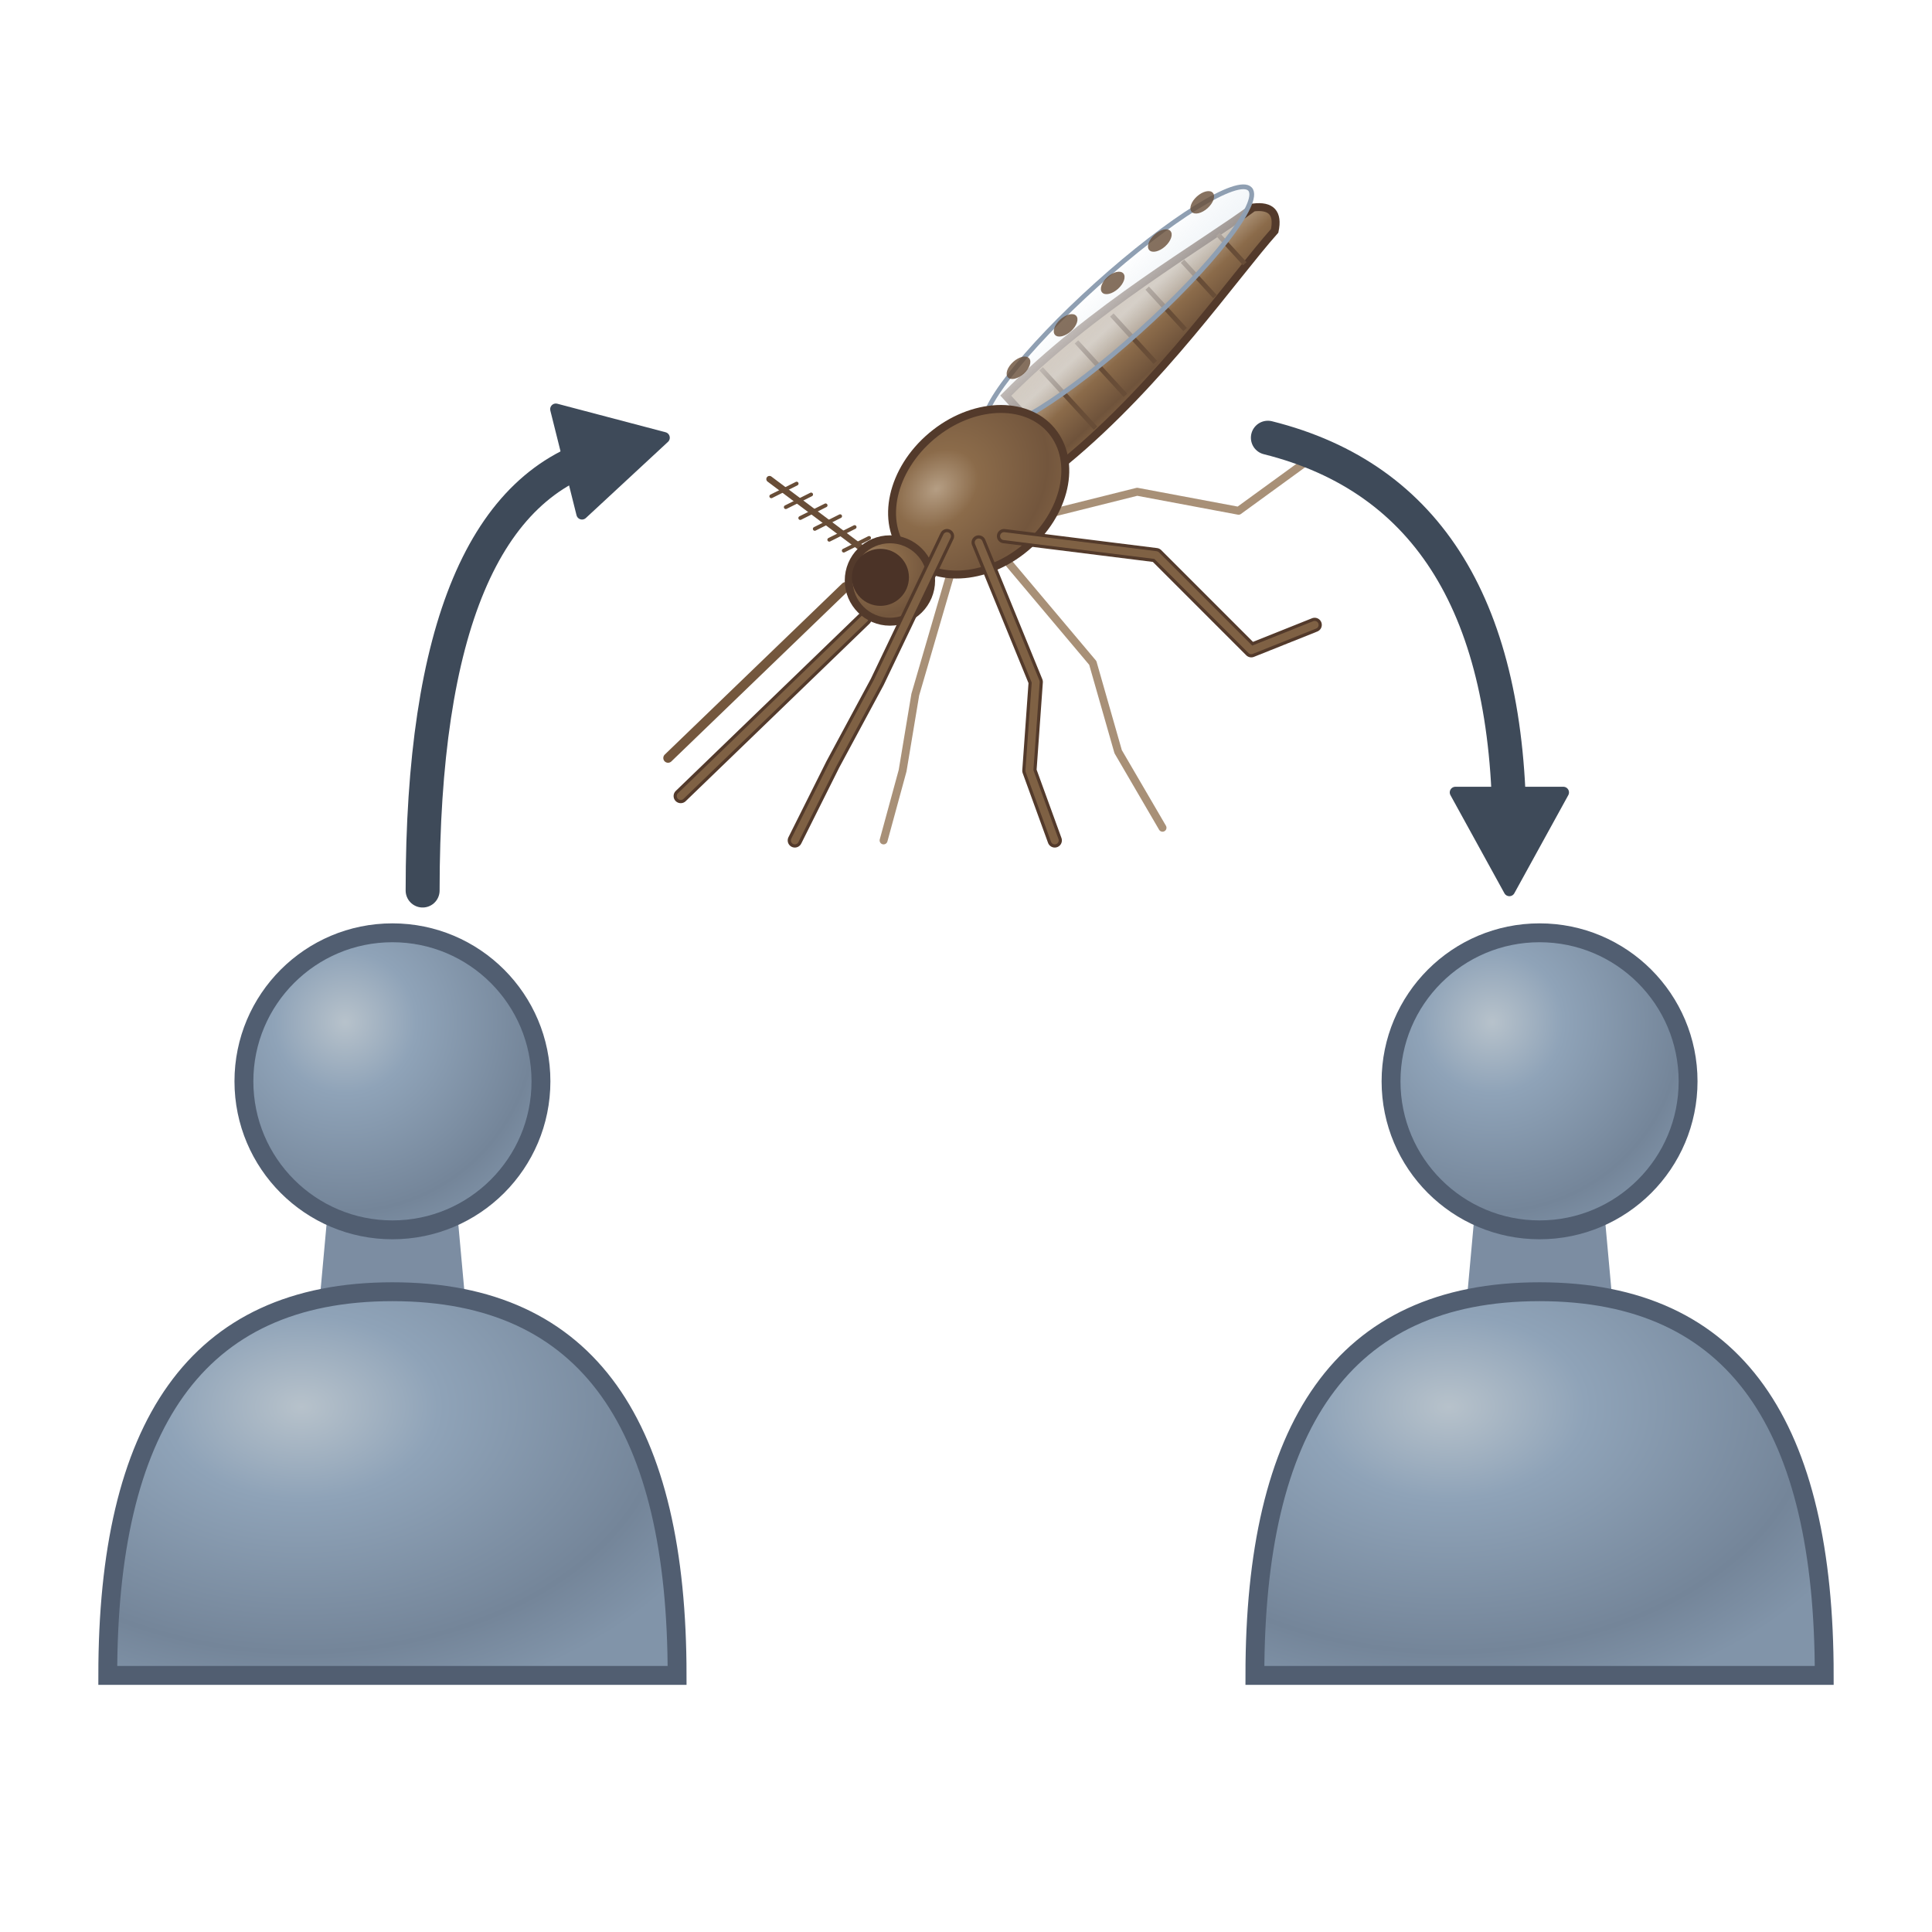
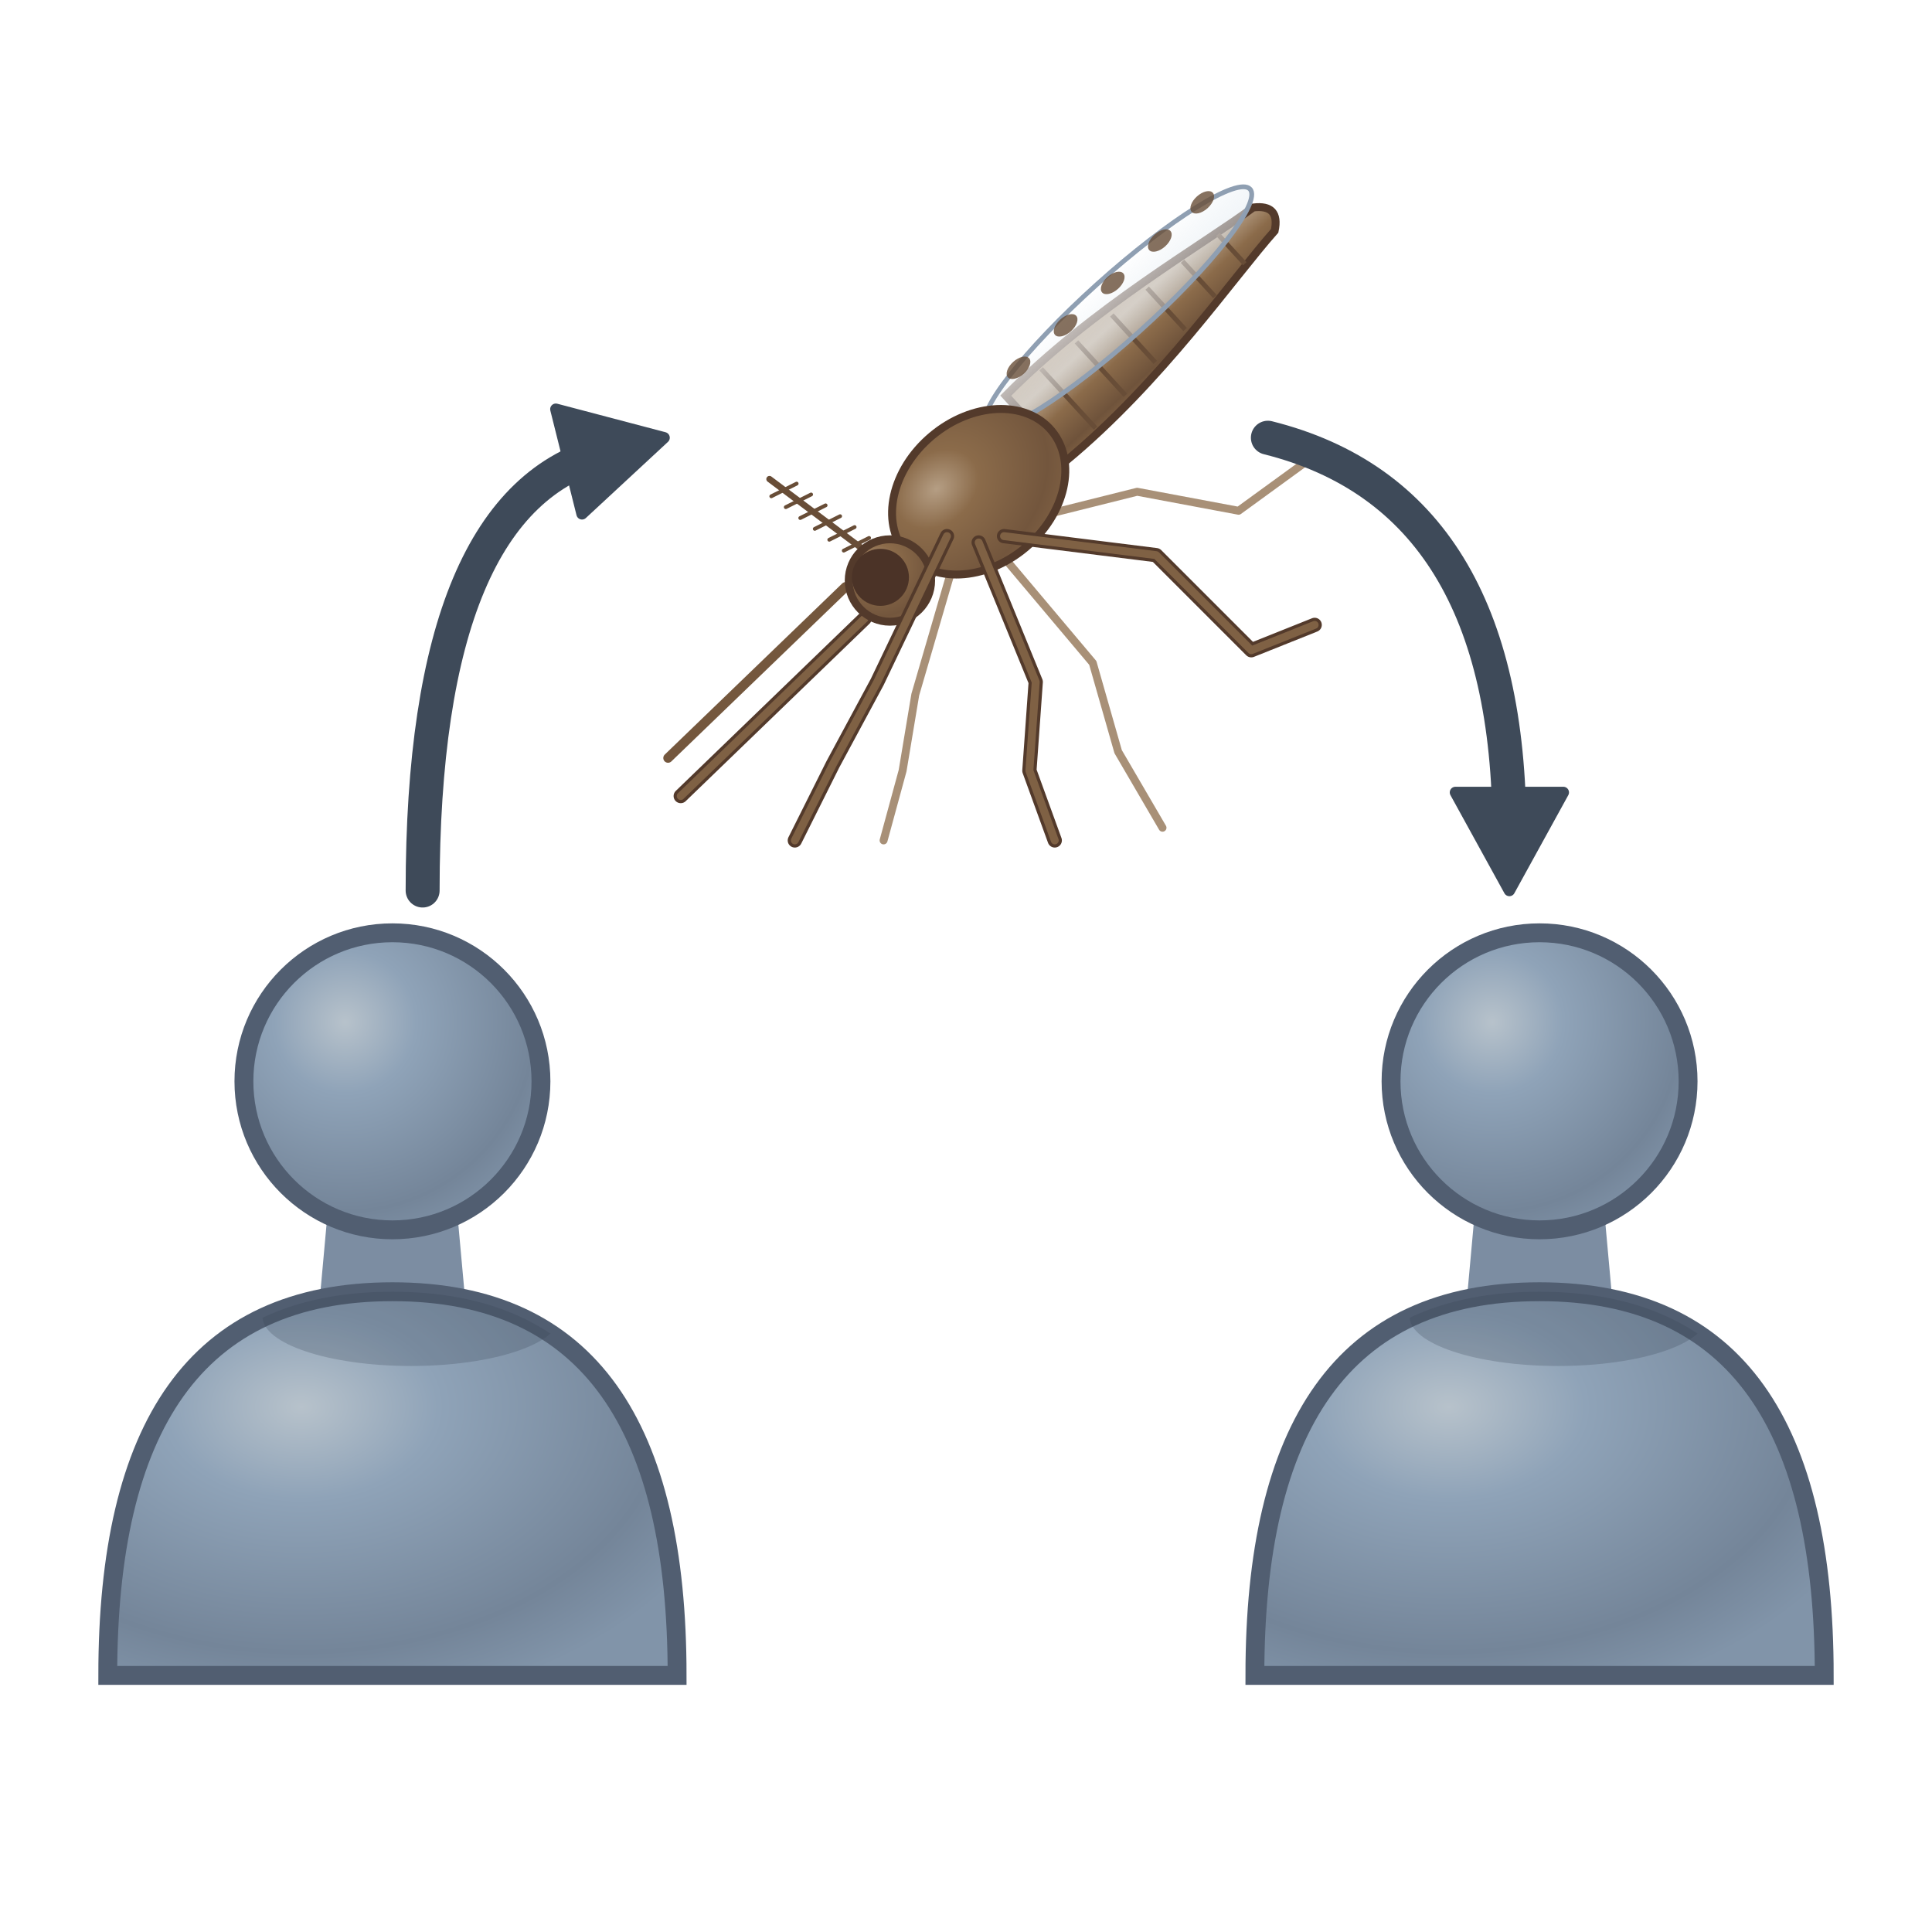
<svg xmlns="http://www.w3.org/2000/svg" viewBox="0 0 256 256" width="256" height="256" role="img" aria-labelledby="vector-borne-transmission-title">
  <defs>
    <radialGradient id="vector-borne-transmission-figure" cx="0.34" cy="0.3" r="0.8">
      <stop offset="0" stop-color="#b7c2cb" />
      <stop offset="0.3" stop-color="#8FA3B8" />
      <stop offset="0.8" stop-color="#748599" />
      <stop offset="1" stop-color="#8194a9" />
    </radialGradient>
+     <clipPath id="vector-borne-transmission-on-shoulders">
+       <path d="M-46 0C-46 -40 -32 -62 0 -62C32 -62 46 -40 46 0Z" />
+     </clipPath>
    <radialGradient id="vector-borne-transmission-mosquito-body" cx="0.34" cy="0.3" r="0.8">
      <stop offset="0" stop-color="#b59e84" />
      <stop offset="0.3" stop-color="#8B6B4A" />
      <stop offset="0.8" stop-color="#73563d" />
      <stop offset="1" stop-color="#7f6043" />
    </radialGradient>
    <linearGradient id="vector-borne-transmission-mosquito-abdomen" x1="0" y1="0" x2="0" y2="1">
      <stop offset="0" stop-color="#997c5d" />
      <stop offset="0.22" stop-color="#bca68e" />
      <stop offset="0.55" stop-color="#8B6B4A" />
      <stop offset="0.88" stop-color="#6f533b" />
      <stop offset="1" stop-color="#7d5f42" />
    </linearGradient>
    <linearGradient id="vector-borne-transmission-mosquito-wing" x1="0" y1="0" x2="0" y2="1">
      <stop offset="0" stop-color="#fff" stop-opacity="0.75" />
      <stop offset="1" stop-color="#DCE6EE" stop-opacity="0.45" />
    </linearGradient>
  </defs>
  <g transform="translate(52 222) scale(0.82)">
    <path d="M-10 -80L10 -80L12 -58L-12 -58Z" fill="#7c8da2" />
    <path d="M-46 0C-46 -40 -32 -62 0 -62C32 -62 46 -40 46 0Z" fill="url(#vector-borne-transmission-figure)" stroke="#515e71" stroke-width="3.05" />
+     <ellipse cx="3" cy="-58" rx="24" ry="8" fill="#343e50" opacity="0.24" clip-path="url(#vector-borne-transmission-on-shoulders)" />
    <circle cx="0" cy="-96" r="24" fill="url(#vector-borne-transmission-figure)" stroke="#515e71" stroke-width="3.05" />
  </g>
  <g transform="translate(204 222) scale(0.82)">
    <path d="M-10 -80L10 -80L12 -58L-12 -58Z" fill="#7c8da2" />
    <path d="M-46 0C-46 -40 -32 -62 0 -62C32 -62 46 -40 46 0Z" fill="url(#vector-borne-transmission-figure)" stroke="#515e71" stroke-width="3.05" />
+     <ellipse cx="3" cy="-58" rx="24" ry="8" fill="#343e50" opacity="0.24" clip-path="url(#vector-borne-transmission-on-shoulders)" />
    <circle cx="0" cy="-96" r="24" fill="url(#vector-borne-transmission-figure)" stroke="#515e71" stroke-width="3.05" />
  </g>
  <g transform="translate(128 66) scale(0.42) translate(-128 -128)">
    <path d="M126 142L112 190L108 214L102 236" fill="none" stroke="#a89077" stroke-width="2.5" stroke-linecap="round" stroke-linejoin="round" />
    <path d="M136 142L168 180L176 208L190 232" fill="none" stroke="#a89077" stroke-width="2.5" stroke-linecap="round" stroke-linejoin="round" />
    <path d="M142 136L182 126L214 132L236 116" fill="none" stroke="#a89077" stroke-width="2.5" stroke-linecap="round" stroke-linejoin="round" />
    <path d="M0 -14C39.069 -16 78.138 -7 97.673 -5Q104.673 0 97.673 5C78.138 7 39.069 16 0 14Z" transform="translate(150 106) rotate(-42.51)" fill="url(#vector-borne-transmission-mosquito-abdomen)" stroke="#533a2b" stroke-width="2.5" />
    <path d="M13.95 -12.71L13.95 12.71M27.91 -11.43L27.91 11.43M41.86 -10.14L41.86 10.14M55.81 -8.86L55.81 8.86M69.77 -7.57L69.77 7.57M83.72 -6.29L83.72 6.29" transform="translate(150 106) rotate(-42.51)" stroke="#684d37" stroke-width="1.5" />
    <ellipse cx="176" cy="68" rx="56" ry="10" transform="rotate(-42 176 68)" fill="url(#vector-borne-transmission-mosquito-wing)" stroke="#8f9fb2" stroke-width="1.5" />
    <ellipse cx="144.56" cy="86.89" rx="4.5" ry="2.5" transform="rotate(-42 144.56 86.89)" fill="#684d37" opacity="0.8" />
    <ellipse cx="159.43" cy="73.5" rx="4.5" ry="2.5" transform="rotate(-42 159.43 73.5)" fill="#684d37" opacity="0.8" />
    <ellipse cx="174.29" cy="60.12" rx="4.5" ry="2.5" transform="rotate(-42 174.29 60.12)" fill="#684d37" opacity="0.8" />
    <ellipse cx="189.15" cy="46.74" rx="4.5" ry="2.5" transform="rotate(-42 189.15 46.74)" fill="#684d37" opacity="0.8" />
    <ellipse cx="202.53" cy="34.69" rx="4.5" ry="2.5" transform="rotate(-42 202.53 34.69)" fill="#684d37" opacity="0.8" />
    <ellipse cx="132" cy="126" rx="30" ry="23" transform="rotate(-40 132 126)" fill="url(#vector-borne-transmission-mosquito-body)" stroke="#533a2b" stroke-width="2.5" />
    <path d="M96 166L38 222" fill="none" stroke="#533a2b" stroke-width="4.5" stroke-linecap="round" stroke-linejoin="round" />
    <path d="M96 166L38 222" fill="none" stroke="#7f6144" stroke-width="2.5" stroke-linecap="round" stroke-linejoin="round" />
    <path d="M90 156L34 210" fill="none" stroke="#74573d" stroke-width="3" stroke-linecap="round" stroke-linejoin="round" />
    <path d="M98 146L66 122" fill="none" stroke="#684d37" stroke-width="2" stroke-linecap="round" stroke-linejoin="round" />
    <path d="M89.43 144.57L97.43 140.57M84.86 141.14L92.86 137.14M80.29 137.71L88.29 133.71M75.71 134.29L83.71 130.29M71.14 130.86L79.14 126.86M66.57 127.43L74.57 123.43" stroke="#684d37" stroke-width="1.2" stroke-linecap="round" />
    <circle cx="104" cy="154" r="13" fill="url(#vector-borne-transmission-mosquito-body)" stroke="#533a2b" stroke-width="2.5" />
    <circle cx="101" cy="153" r="9" fill="#4b3327" />
    <path d="M122 140L100 186L86 212L74 236" fill="none" stroke="#533a2b" stroke-width="4.5" stroke-linecap="round" stroke-linejoin="round" />
    <path d="M122 140L100 186L86 212L74 236" fill="none" stroke="#7f6144" stroke-width="2.5" stroke-linecap="round" stroke-linejoin="round" />
    <path d="M132 142L150 186L148 214L156 236" fill="none" stroke="#533a2b" stroke-width="4.5" stroke-linecap="round" stroke-linejoin="round" />
    <path d="M132 142L150 186L148 214L156 236" fill="none" stroke="#7f6144" stroke-width="2.5" stroke-linecap="round" stroke-linejoin="round" />
    <path d="M140 140L188 146L218 176L238 168" fill="none" stroke="#533a2b" stroke-width="4.5" stroke-linecap="round" stroke-linejoin="round" />
    <path d="M140 140L188 146L218 176L238 168" fill="none" stroke="#7f6144" stroke-width="2.5" stroke-linecap="round" stroke-linejoin="round" />
  </g>
  <path d="M56 118Q56 66 80.43 59.89" fill="none" stroke="#3E4A59" stroke-width="4.5" stroke-linecap="round" />
  <polygon points="88,58 77.12,68.09 73.65,54.22" fill="#3E4A59" stroke="#3E4A59" stroke-width="1.5" stroke-linejoin="round" />
  <path d="M168 58Q200 66 200 110.2" fill="none" stroke="#3E4A59" stroke-width="4.5" stroke-linecap="round" />
  <polygon points="200,118 192.85,105 207.15,105" fill="#3E4A59" stroke="#3E4A59" stroke-width="1.5" stroke-linejoin="round" />
</svg>
